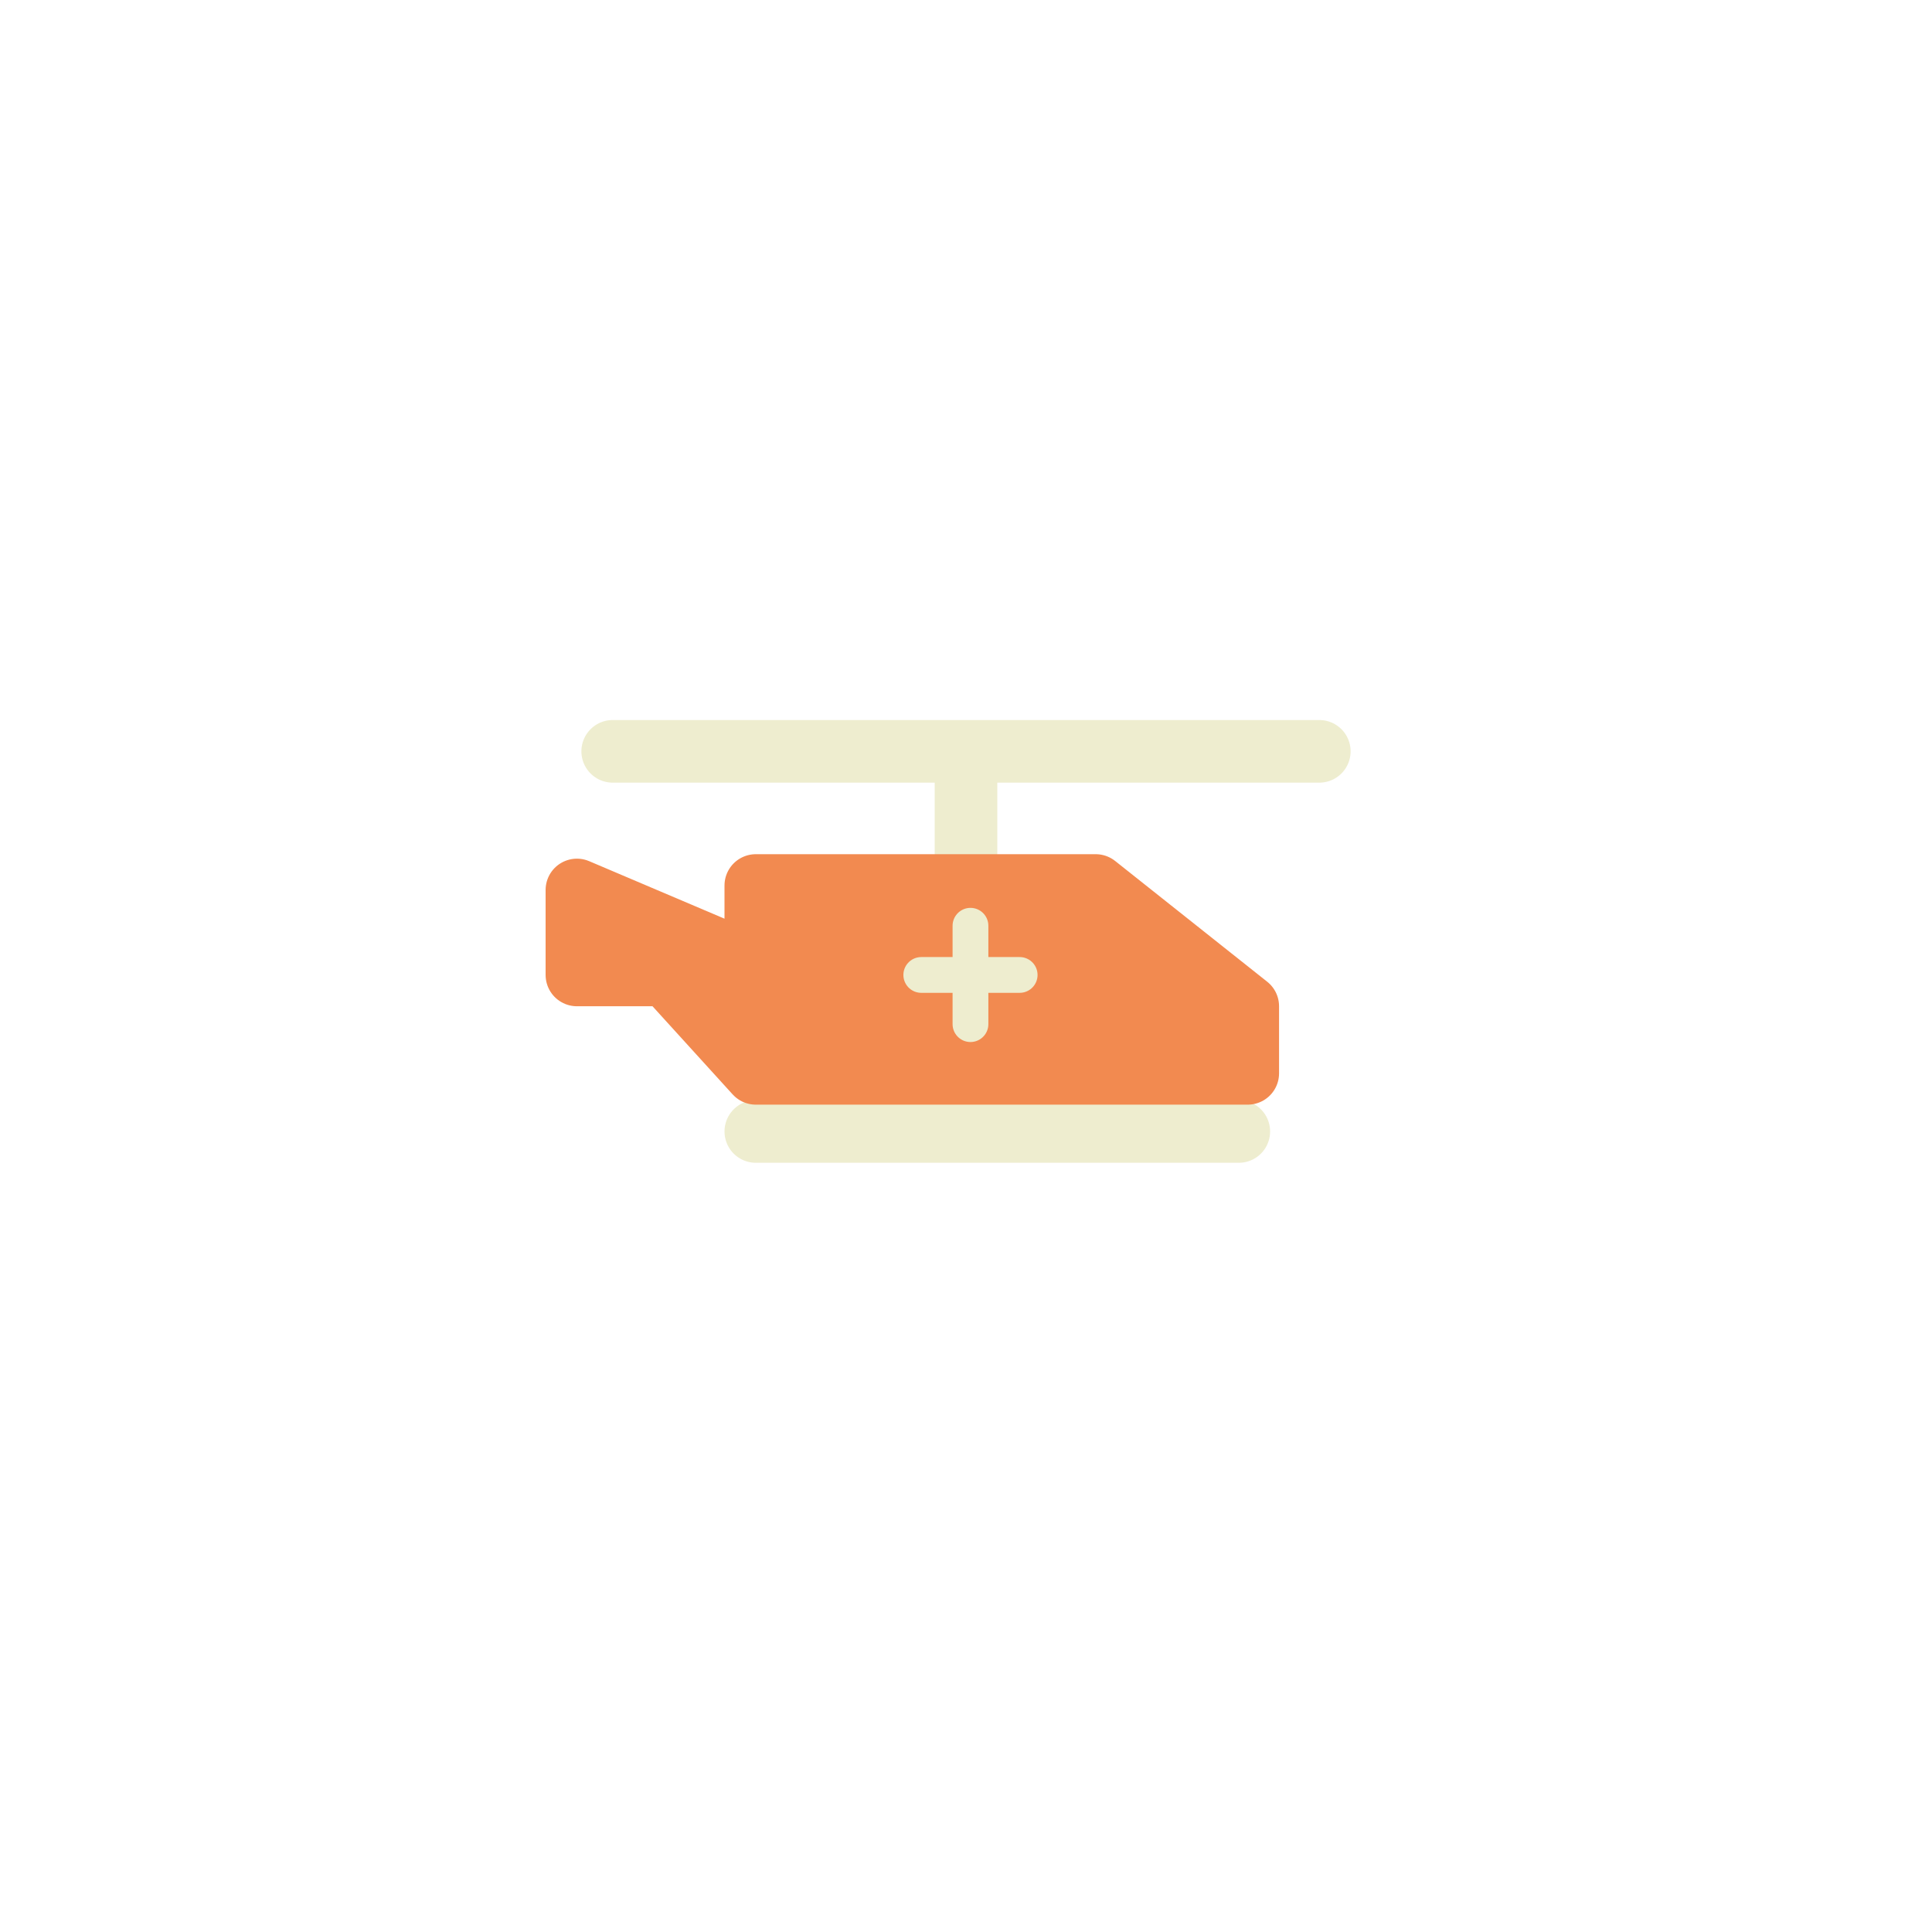
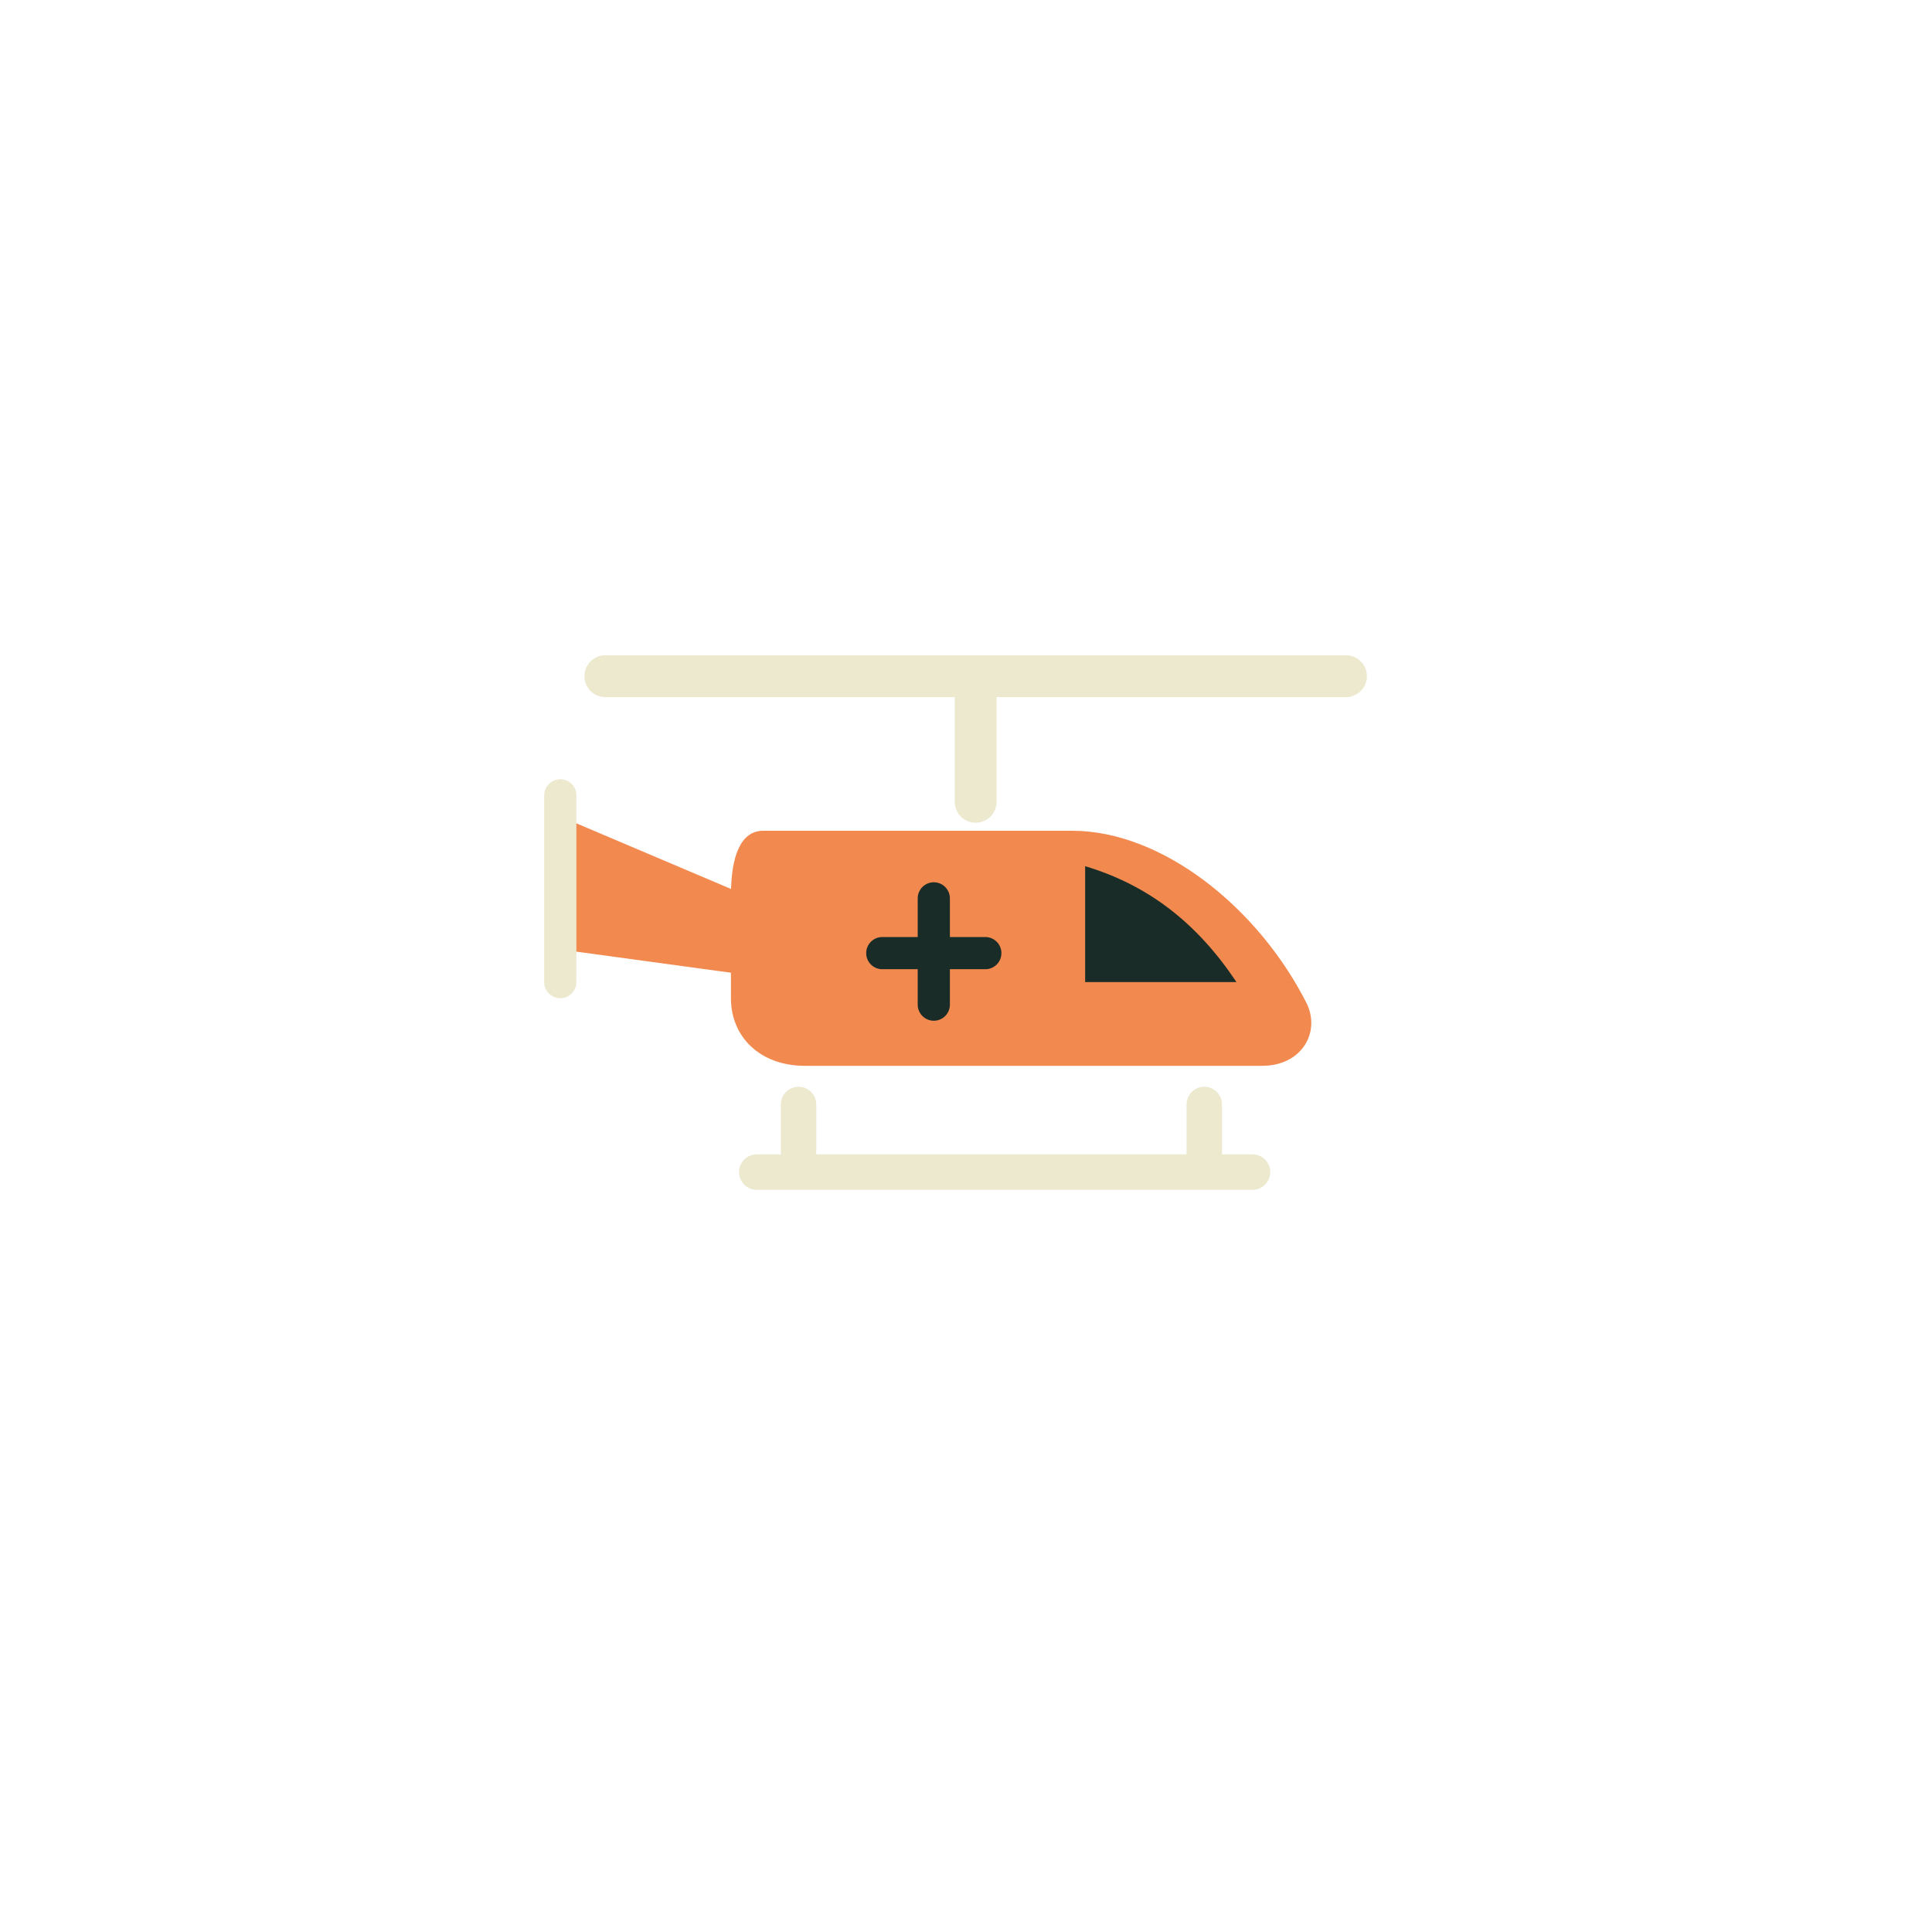
<svg xmlns="http://www.w3.org/2000/svg" width="432" height="432" viewBox="0 0 432 432">
-   <g fill="none" stroke="#eeedcf" stroke-width="14" stroke-linecap="round" stroke-linejoin="round">
-     <path d="M137 168h158m-79 0v23m-47 62h108m-90-13v13m72-13v13" />
-     <path fill="#f28a50" stroke="#f28a50" d="M169 198h76l34 27v15H169l-20-22h-20v-19l40 17z" />
-     <path stroke-width="8" d="M217 207v22m-11-11h22" />
+   <g transform="translate(216 216) scale(.72) translate(-216 -216)">
+     <g stroke-linecap="round" stroke-linejoin="round">
+       <path d="M104 126h230m-115 0v39" stroke="#ece9ce" stroke-width="13" />
+       <path d="M91 211l66 9v-22l-66-28z" fill="#f28a50" />
+       <path d="M90 163v58" stroke="#ece9ce" stroke-width="10" />
+       <path d="M153 174h96c28 0 58 24 73 54 4 9-2 19-14 19H166c-14 0-23-9-23-21v-32c0-12 3-20 10-20z" fill="#f28a50" />
+       <path d="M253 185c20 6 35 18 47 36h-47z" fill="#192c28" />
+       <path d="M164 259v21m126-21v21m-139 0h154" stroke="#ece9ce" stroke-width="11" fill="none" />
+       <path d="M206 195v33m-16-16h32" stroke="#192c28" stroke-width="10" />
+     </g>
  </g>
</svg>
